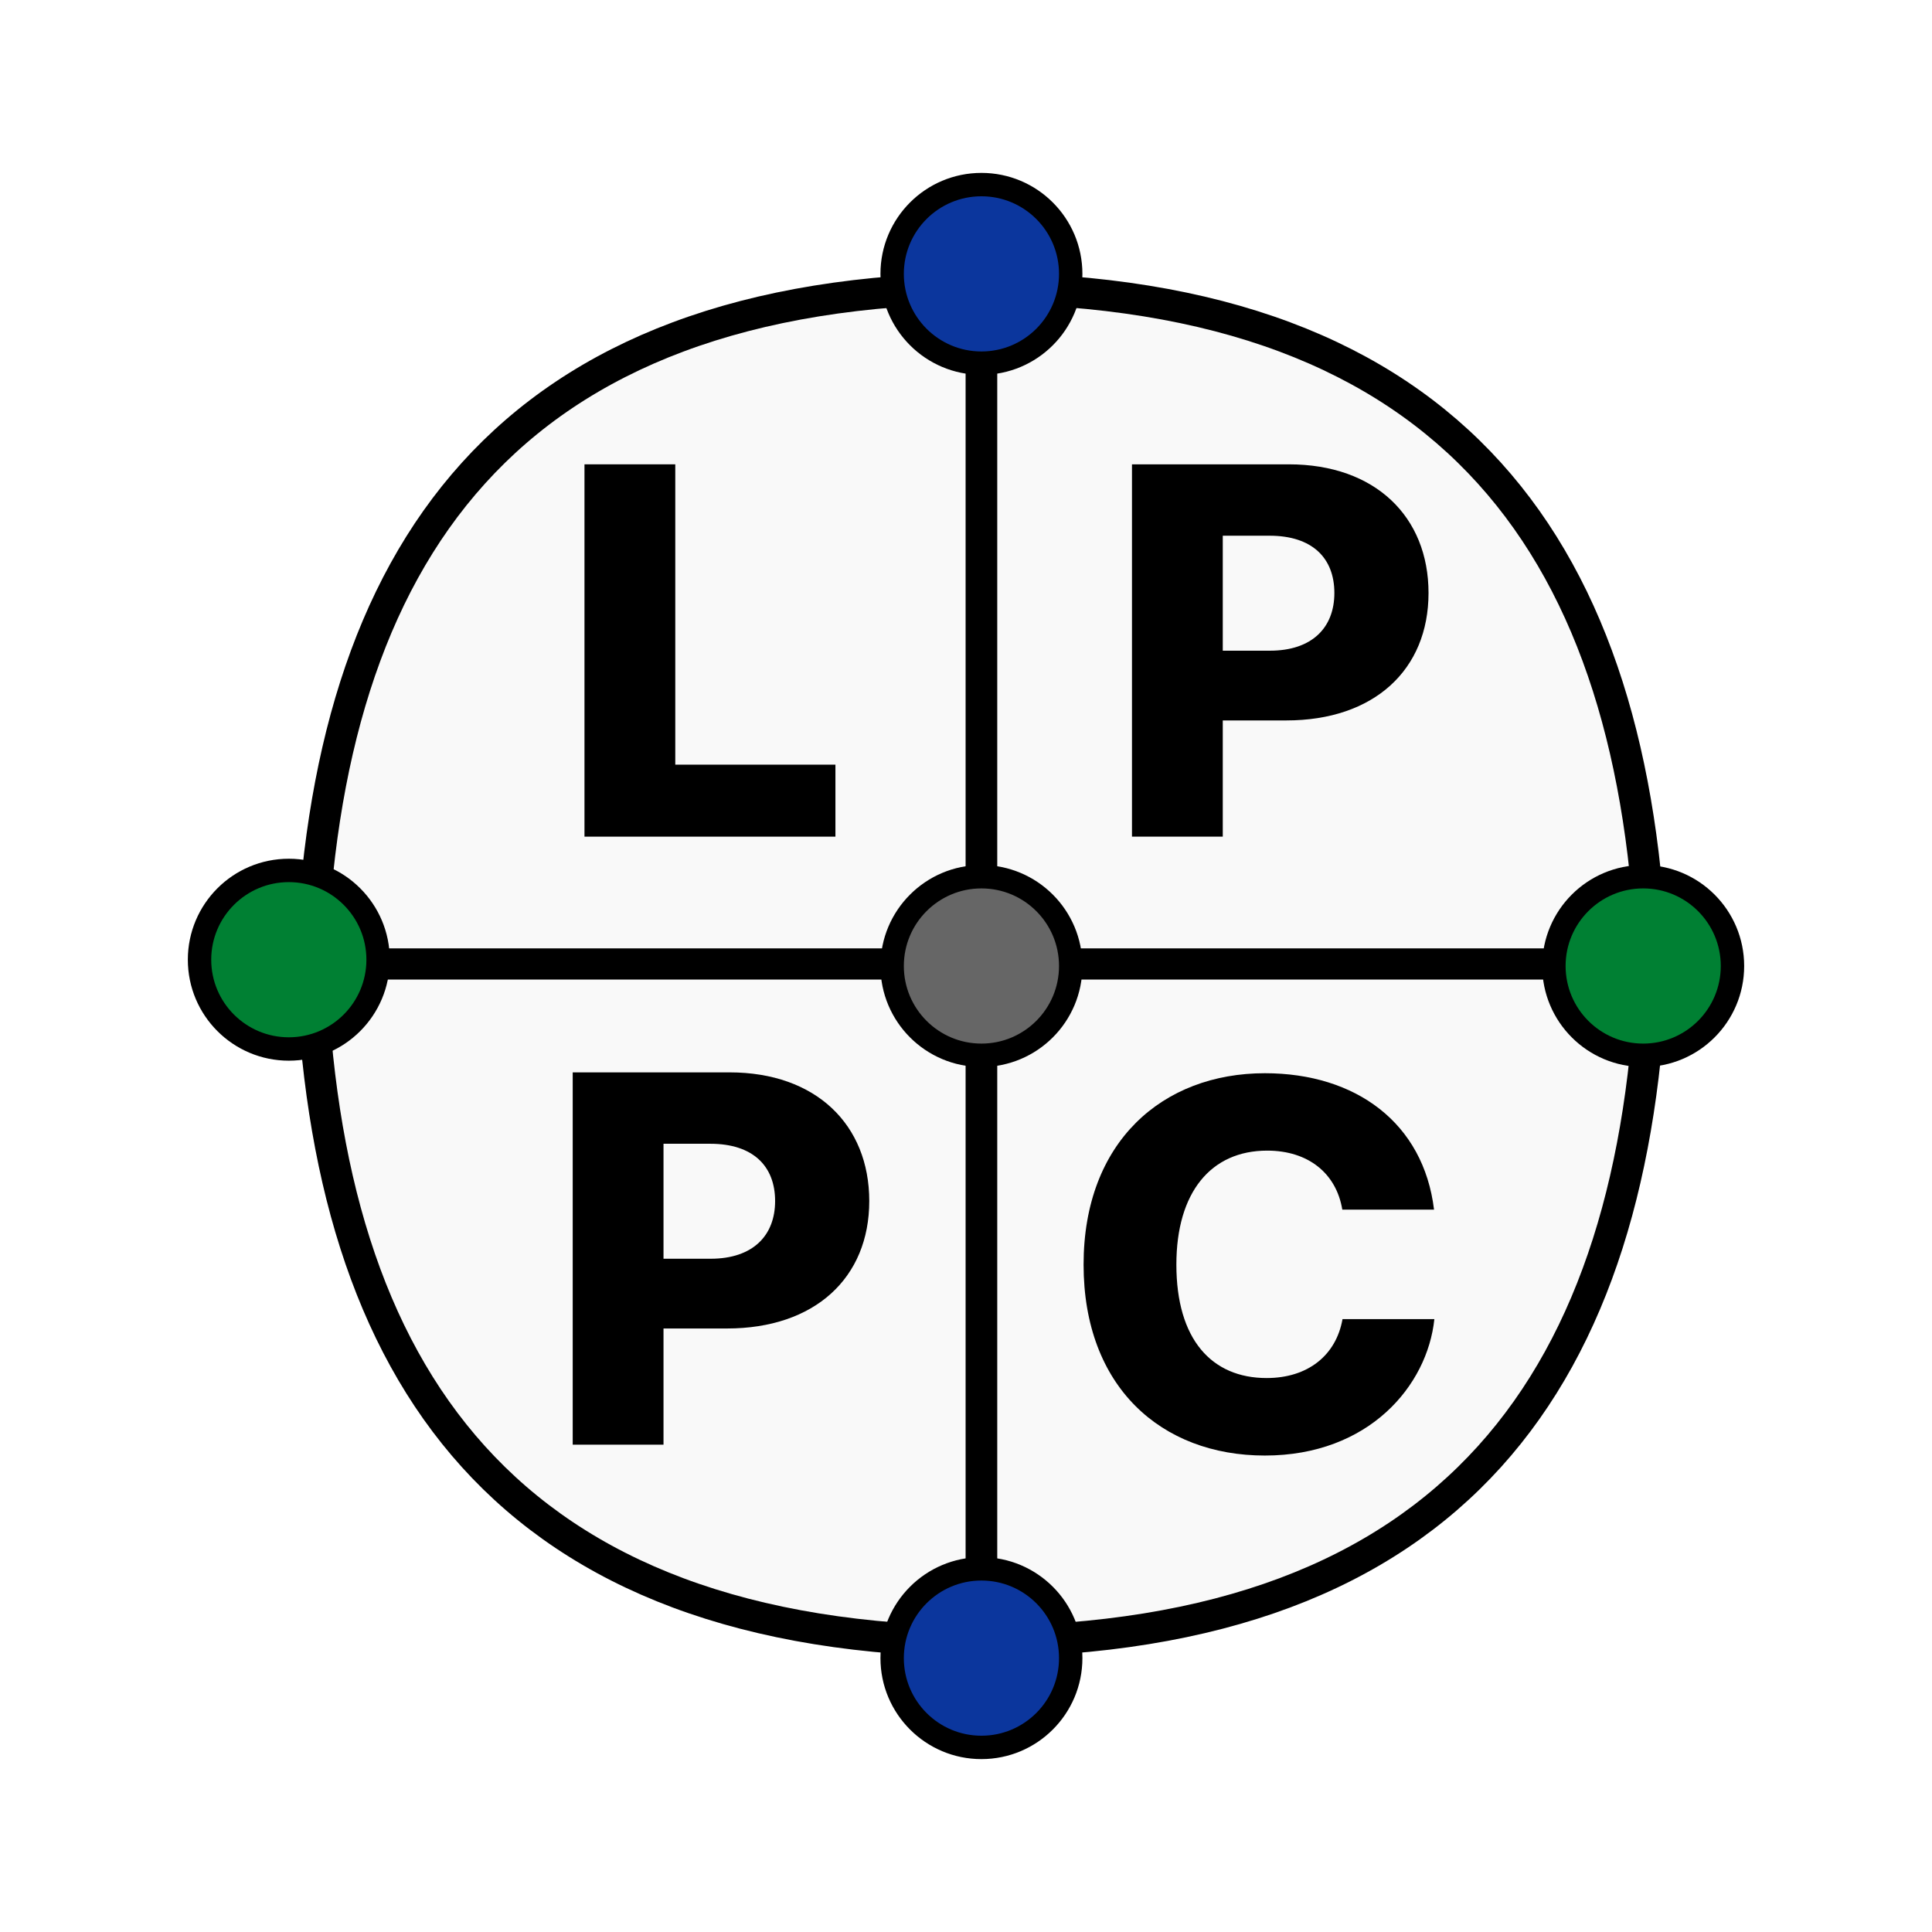
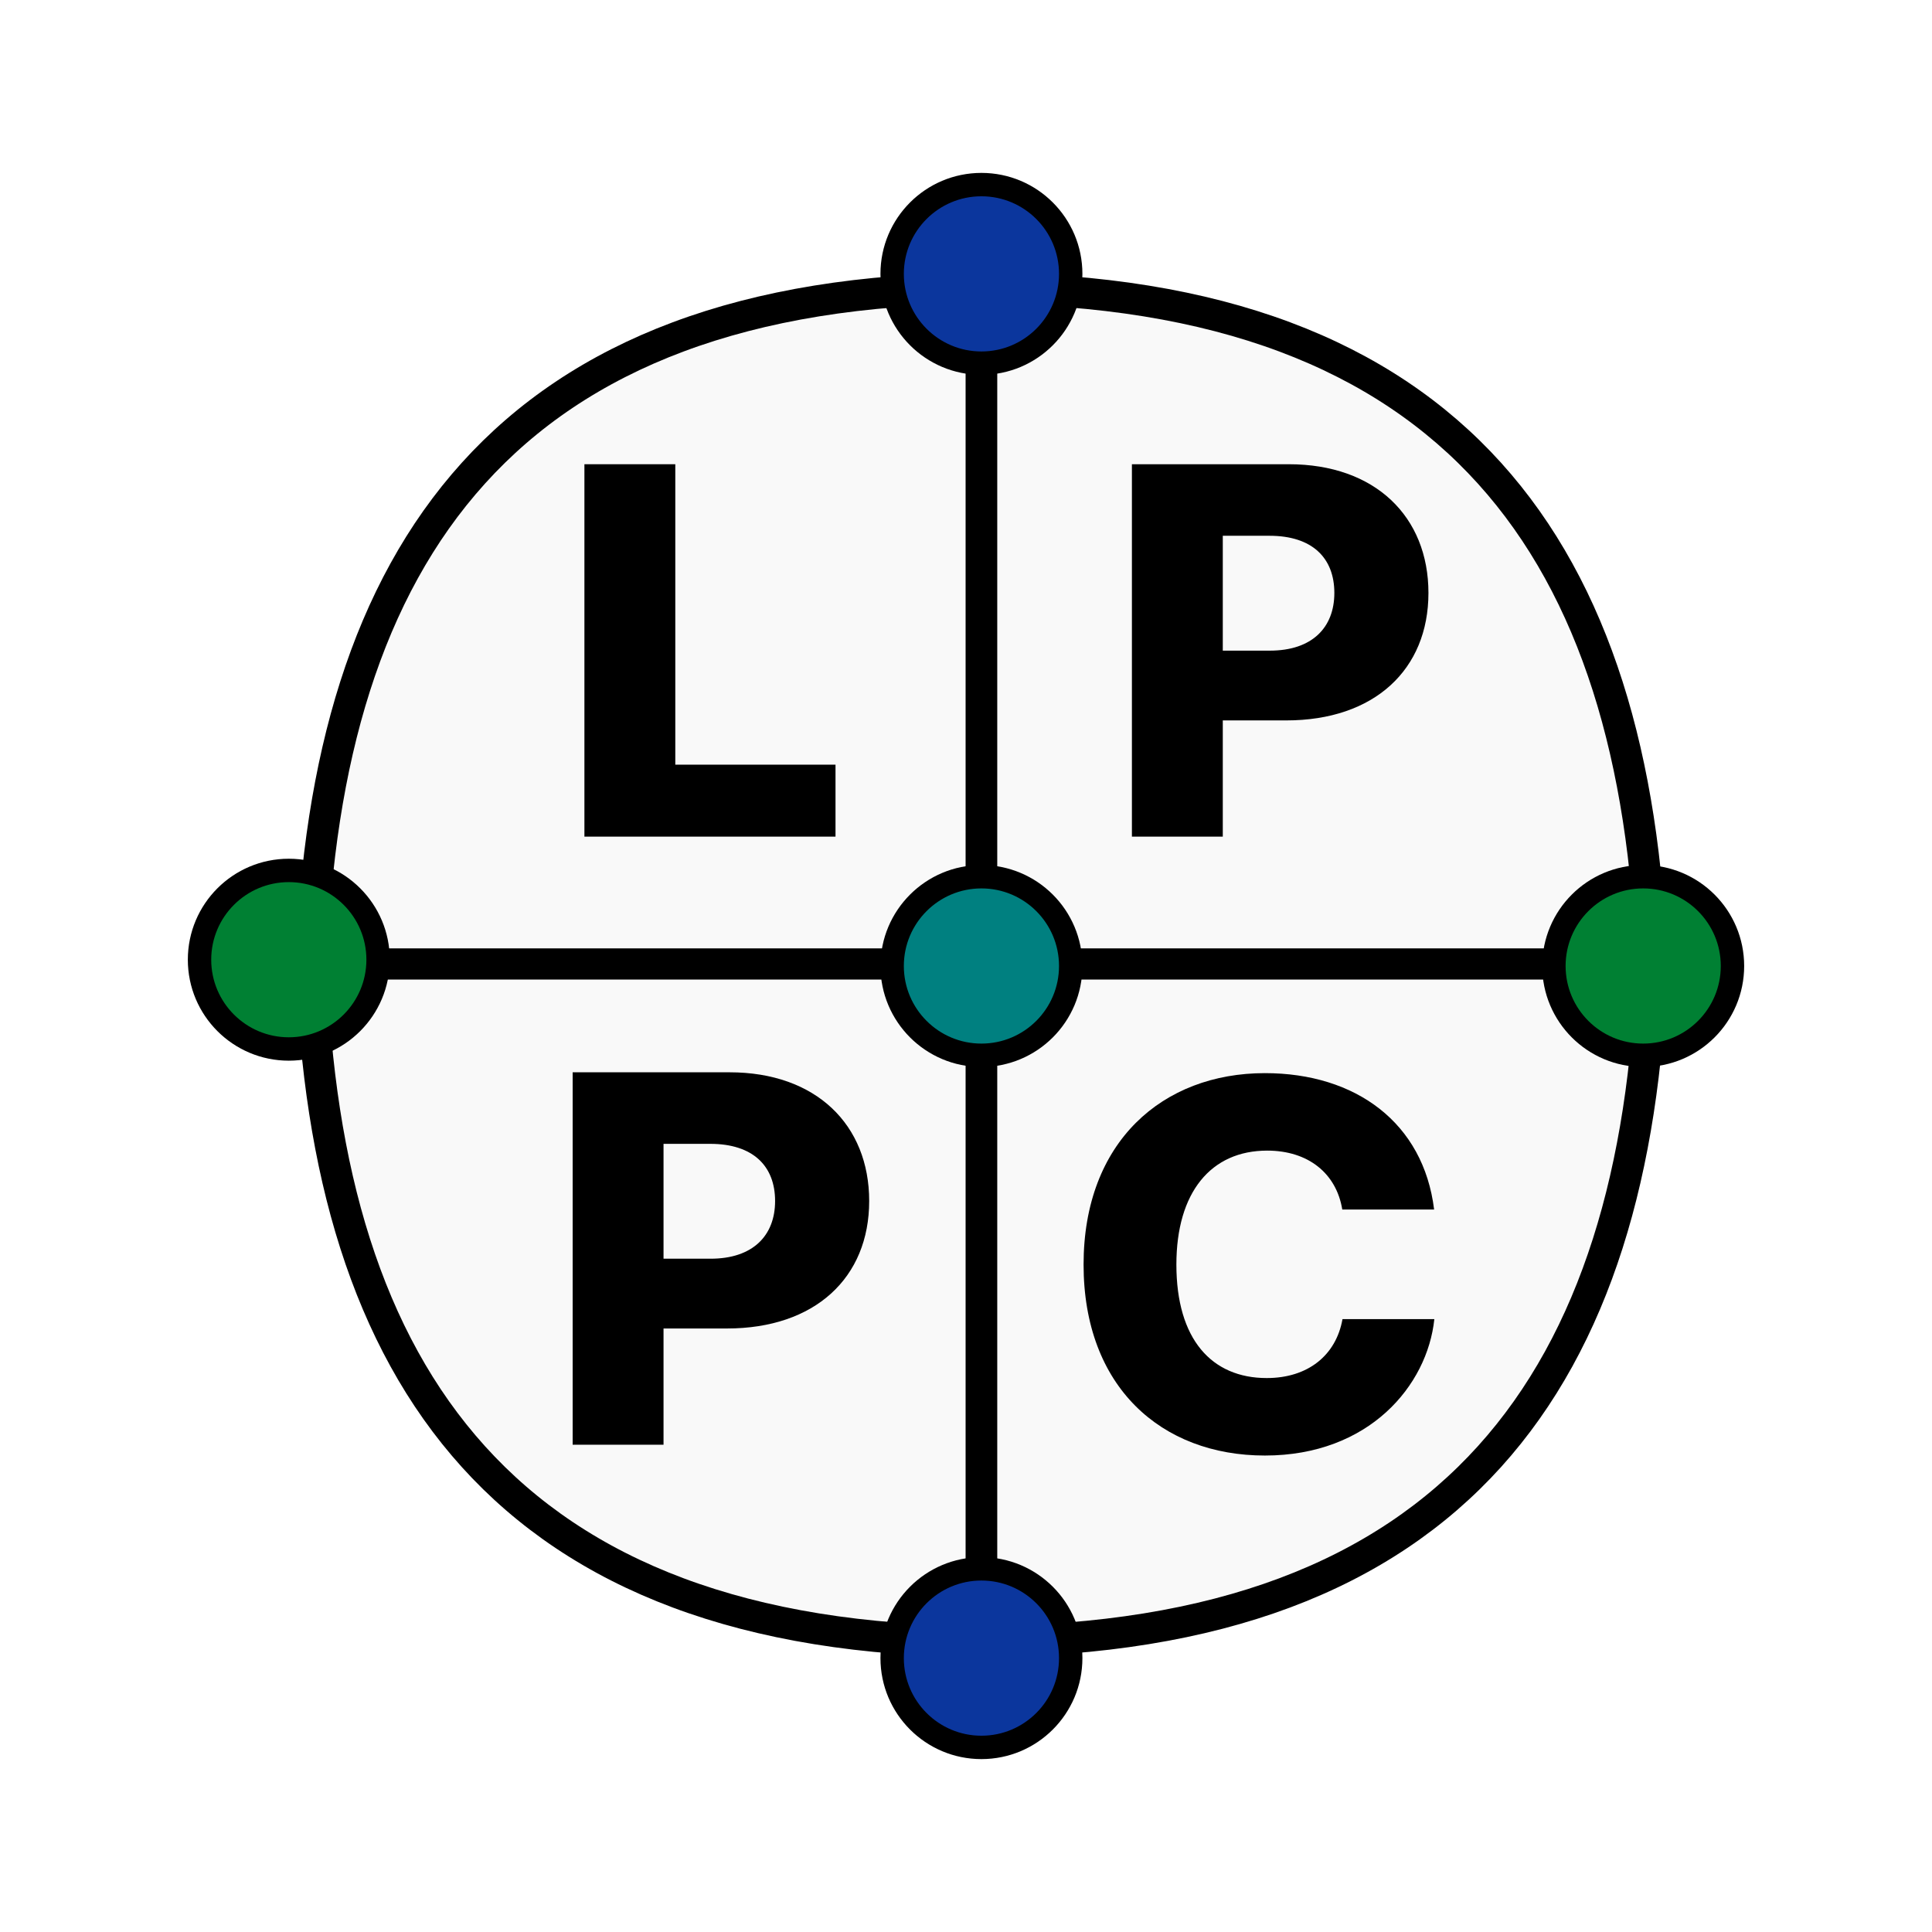
<svg xmlns="http://www.w3.org/2000/svg" width="1080" height="1080" viewBox="0 0 285.75 285.75" version="1.1" id="svg1">
  <defs id="defs1" />
  <g id="layer1">
    <rect style="fill:#ffffff;fill-opacity:1;stroke-width:5.282;stroke-linecap:round;stroke-linejoin:round" id="rect1" width="285.75" height="285.75" x="2.4999999e-06" y="2.4999999e-06" />
    <text xml:space="preserve" style="font-style:normal;font-variant:normal;font-weight:bold;font-stretch:normal;font-size:31.969px;font-family:'Liberation Mono';-inkscape-font-specification:'Liberation Mono Bold';text-align:start;writing-mode:lr-tb;direction:ltr;text-anchor:start;fill:#0b369d;fill-opacity:1;stroke:#000000;stroke-width:4.839;stroke-linecap:round;stroke-linejoin:round;stroke-dasharray:none;stroke-opacity:1" x="162.202" y="109.929" id="text3">
      <tspan id="tspan3" style="stroke-width:4.839" x="162.202" y="109.929" />
    </text>
    <text xml:space="preserve" style="font-style:normal;font-variant:normal;font-weight:normal;font-stretch:normal;font-size:74.05px;font-family:Gadugi;-inkscape-font-specification:Gadugi;text-align:start;writing-mode:lr-tb;direction:ltr;text-anchor:start;fill:#000000;fill-opacity:1;stroke:none;stroke-width:2.02;stroke-linecap:round;stroke-linejoin:round;stroke-dasharray:none;stroke-opacity:1" x="117.954" y="176.7" id="text4-7-3-4-4" transform="scale(1.014436,0.9857697)">
      <tspan style="font-style:normal;font-variant:normal;font-weight:bold;font-stretch:normal;font-family:Helvetica;-inkscape-font-specification:'Helvetica Bold';fill:#000000;stroke:none;stroke-width:2.02;stroke-dasharray:none;stroke-opacity:1" x="117.954" y="176.7" id="tspan5-5-9" />
    </text>
-     <text xml:space="preserve" style="font-style:normal;font-variant:normal;font-weight:bold;font-stretch:normal;font-size:78.317px;font-family:Inter;-inkscape-font-specification:'Inter Bold';text-align:start;writing-mode:lr-tb;direction:ltr;text-anchor:start;white-space:pre;inline-size:163.892;fill:#ffcc00;stroke-width:1.455;stroke-linecap:round;stroke-linejoin:round" x="2.202" y="73.774" id="text1" transform="translate(-45.69583,134.3347)" />
-     <g id="g1" transform="matrix(0.9805645,0,0,0.9805645,5.058809,2.776847)">
-       <g id="g3-0" style="stroke-width:4.704;stroke-dasharray:none">
-         <g id="g4-9" style="stroke-width:4.704;stroke-dasharray:none">
-           <g id="g2-3" transform="translate(-0.3953215)" style="stroke-width:4.704;stroke-dasharray:none">
-             <path style="fill:#f9f9f9;fill-opacity:1;stroke:#000000;stroke-width:4.704;stroke-linecap:round;stroke-linejoin:round;stroke-dasharray:none;stroke-opacity:1" d="M 143.235,40.655 V 142.848 H 42.175 C 44.329,80.691 71.588,40.9 143.235,40.655 Z" id="path2-60" />
-             <path style="fill:#f9f9f9;fill-opacity:1;stroke:#000000;stroke-width:4.704;stroke-linecap:round;stroke-linejoin:round;stroke-dasharray:none;stroke-opacity:1" d="M 143.305,40.655 V 142.848 H 244.366 C 242.212,80.691 214.953,40.9 143.305,40.655 Z" id="path2-6-6" />
-           </g>
-           <g id="g2-2-2" transform="matrix(1,0,0,-1,-0.3953215,285.4162)" style="stroke-width:4.704;stroke-dasharray:none">
-             <path style="fill:#f9f9f9;fill-opacity:1;stroke:#000000;stroke-width:4.704;stroke-linecap:round;stroke-linejoin:round;stroke-dasharray:none;stroke-opacity:1" d="M 143.235,40.655 V 142.848 H 42.175 C 44.329,80.691 71.588,40.9 143.235,40.655 Z" id="path2-0-6" />
-             <path style="fill:#f9f9f9;fill-opacity:1;stroke:#000000;stroke-width:4.704;stroke-linecap:round;stroke-linejoin:round;stroke-dasharray:none;stroke-opacity:1" d="M 143.305,40.655 V 142.848 H 244.366 C 242.212,80.691 214.953,40.9 143.305,40.655 Z" id="path2-6-2-1" />
-           </g>
+     <text xml:space="preserve" style="font-style:normal;font-variant:normal;font-weight:bold;font-stretch:normal;font-size:78.317px;font-family:Inter;-inkscape-font-specification:'Inter Bold';text-align:start;writing-mode:lr-tb;direction:ltr;text-anchor:start;white-space:pre;inline-size:163.892;display:inline;fill:#ffcc00;stroke-width:1.455;stroke-linecap:round;stroke-linejoin:round" x="2.202" y="73.774" id="text1" transform="translate(-45.69583,134.3347)" />
+     <g id="g3-0" style="stroke-width:4.704;stroke-dasharray:none" transform="matrix(0.9805645,0,0,0.9805645,5.058809,2.776847)">
+       <g id="g4-9" style="stroke-width:4.704;stroke-dasharray:none">
+         <g id="g2-3" transform="translate(-0.3953215)" style="stroke-width:4.704;stroke-dasharray:none">
+           <path style="fill:#f9f9f9;fill-opacity:1;stroke:#000000;stroke-width:4.704;stroke-linecap:round;stroke-linejoin:round;stroke-dasharray:none;stroke-opacity:1" d="M 143.235,40.655 V 142.848 H 42.175 C 44.329,80.691 71.588,40.9 143.235,40.655 Z" id="path2-60" />
+           <path style="fill:#f9f9f9;fill-opacity:1;stroke:#000000;stroke-width:4.704;stroke-linecap:round;stroke-linejoin:round;stroke-dasharray:none;stroke-opacity:1" d="M 143.305,40.655 V 142.848 H 244.366 C 242.212,80.691 214.953,40.9 143.305,40.655 Z" id="path2-6-6" />
+         </g>
+         <g id="g2-2-2" transform="matrix(1,0,0,-1,-0.3953215,285.4162)" style="stroke-width:4.704;stroke-dasharray:none">
+           <path style="fill:#f9f9f9;fill-opacity:1;stroke:#000000;stroke-width:4.704;stroke-linecap:round;stroke-linejoin:round;stroke-dasharray:none;stroke-opacity:1" d="M 143.235,40.655 V 142.848 H 42.175 C 44.329,80.691 71.588,40.9 143.235,40.655 Z" id="path2-0-6" />
+           <path style="fill:#f9f9f9;fill-opacity:1;stroke:#000000;stroke-width:4.704;stroke-linecap:round;stroke-linejoin:round;stroke-dasharray:none;stroke-opacity:1" d="M 143.305,40.655 V 142.848 H 244.366 C 242.212,80.691 214.953,40.9 143.305,40.655 Z" id="path2-6-2-1" />
        </g>
      </g>
-       <circle style="fill:#008033;fill-opacity:1;stroke:#000000;stroke-width:3.528;stroke-linecap:round;stroke-linejoin:round;stroke-dasharray:none;stroke-opacity:1" id="path3-9-8" cx="-242.692" cy="-142.875" r="13.467" transform="scale(-1)" />
-       <circle style="fill:#666666;fill-opacity:1;stroke:#000000;stroke-width:3.528;stroke-linecap:round;stroke-linejoin:round;stroke-dasharray:none;stroke-opacity:1" id="path3-9-2-7" cx="-142.875" cy="-142.875" r="13.467" transform="scale(-1)" />
-       <circle style="fill:#0b369d;fill-opacity:1;stroke:#000000;stroke-width:3.528;stroke-linecap:round;stroke-linejoin:round;stroke-dasharray:none;stroke-opacity:1" id="path3-0-9" cx="142.875" cy="247.272" r="13.467" />
-       <circle style="fill:#008033;fill-opacity:1;stroke:#000000;stroke-width:3.528;stroke-linecap:round;stroke-linejoin:round;stroke-dasharray:none;stroke-opacity:1" id="path3-6-2" cx="38.404" cy="141.926" r="13.467" />
-       <circle style="fill:#0b369d;fill-opacity:1;stroke:#000000;stroke-width:3.528;stroke-linecap:round;stroke-linejoin:round;stroke-dasharray:none;stroke-opacity:1" id="path3-6-1-0" cx="-142.875" cy="-38.478" r="13.467" transform="scale(-1)" />
-       <text xml:space="preserve" style="font-style:normal;font-variant:normal;font-weight:800;font-stretch:normal;font-size:78.317px;font-family:Inter;-inkscape-font-specification:'Inter Ultra-Bold';text-align:start;writing-mode:lr-tb;direction:ltr;text-anchor:start;fill:#000000;fill-opacity:1;stroke:none;stroke-width:2.02;stroke-linecap:round;stroke-linejoin:round;stroke-dasharray:none;stroke-opacity:1" x="152.891" y="219.077" id="text4-7-3-4-23" transform="scale(1.014436,0.9857697)">
-         <tspan style="font-style:normal;font-variant:normal;font-weight:800;font-stretch:normal;font-size:78.317px;font-family:Inter;-inkscape-font-specification:'Inter Ultra-Bold';fill:#000000;stroke:none;stroke-width:2.02;stroke-dasharray:none;stroke-opacity:1" x="152.891" y="219.077" id="tspan5-5-7">C</tspan>
-       </text>
-       <text xml:space="preserve" style="font-style:normal;font-variant:normal;font-weight:800;font-stretch:normal;font-size:78.317px;font-family:Inter;-inkscape-font-specification:'Inter Ultra-Bold';text-align:start;writing-mode:lr-tb;direction:ltr;text-anchor:start;fill:#000000;fill-opacity:1;stroke:none;stroke-width:2.02;stroke-linecap:round;stroke-linejoin:round;stroke-dasharray:none;stroke-opacity:1" x="75.633" y="218.184" id="text4-7-3-4-3-5" transform="scale(1.014436,0.9857697)">
-         <tspan style="font-style:normal;font-variant:normal;font-weight:800;font-stretch:normal;font-size:78.317px;font-family:Inter;-inkscape-font-specification:'Inter Ultra-Bold';fill:#000000;stroke:none;stroke-width:2.02;stroke-dasharray:none;stroke-opacity:1" x="75.633" y="218.184" id="tspan5-5-5-9">P</tspan>
-       </text>
-       <text xml:space="preserve" style="font-style:normal;font-variant:normal;font-weight:800;font-stretch:normal;font-size:78.317px;font-family:Inter;-inkscape-font-specification:'Inter Ultra-Bold';text-align:start;writing-mode:lr-tb;direction:ltr;text-anchor:start;fill:#000000;fill-opacity:1;stroke:none;stroke-width:2.02;stroke-linecap:round;stroke-linejoin:round;stroke-dasharray:none;stroke-opacity:1" x="77.381" y="125.143" id="text4-7-3-4-2-2" transform="scale(1.014436,0.9857697)">
-         <tspan style="font-style:normal;font-variant:normal;font-weight:800;font-stretch:normal;font-size:78.317px;font-family:Inter;-inkscape-font-specification:'Inter Ultra-Bold';fill:#000000;stroke:none;stroke-width:2.02;stroke-dasharray:none;stroke-opacity:1" x="77.381" y="125.143" id="tspan2-2">L</tspan>
-       </text>
-       <text xml:space="preserve" style="font-style:normal;font-variant:normal;font-weight:800;font-stretch:normal;font-size:78.317px;font-family:Inter;-inkscape-font-specification:'Inter Ultra-Bold';text-align:start;writing-mode:lr-tb;direction:ltr;text-anchor:start;fill:#000000;fill-opacity:1;stroke:none;stroke-width:2.02;stroke-linecap:round;stroke-linejoin:round;stroke-dasharray:none;stroke-opacity:1" x="158.788" y="125.143" id="text4-7-3-4-0-8" transform="scale(1.014436,0.9857697)">
-         <tspan style="font-style:normal;font-variant:normal;font-weight:800;font-stretch:normal;font-size:78.317px;font-family:Inter;-inkscape-font-specification:'Inter Ultra-Bold';fill:#000000;stroke:none;stroke-width:2.02;stroke-dasharray:none;stroke-opacity:1" x="158.788" y="125.143" id="tspan5-5-6-9">P</tspan>
-       </text>
    </g>
+     <circle style="fill:#008033;fill-opacity:1;stroke:#000000;stroke-width:3.459;stroke-linecap:round;stroke-linejoin:round;stroke-dasharray:none;stroke-opacity:1" id="path3-9-8" cx="-243.034" cy="-142.875" r="13.205" transform="scale(-1)" />
+     <circle style="fill:#008080;fill-opacity:1;stroke:#000000;stroke-width:3.459;stroke-linecap:round;stroke-linejoin:round;stroke-dasharray:none;stroke-opacity:1" id="path3-9-2-7" cx="-145.157" cy="-142.875" r="13.205" transform="scale(-1)" />
+     <circle style="fill:#0b369d;fill-opacity:1;stroke:#000000;stroke-width:3.459;stroke-linecap:round;stroke-linejoin:round;stroke-dasharray:none;stroke-opacity:1" id="path3-0-9" cx="145.157" cy="245.243" r="13.205" />
+     <circle style="fill:#008033;fill-opacity:1;stroke:#000000;stroke-width:3.459;stroke-linecap:round;stroke-linejoin:round;stroke-dasharray:none;stroke-opacity:1" id="path3-6-2" cx="42.716" cy="141.944" r="13.205" />
+     <circle style="fill:#0b369d;fill-opacity:1;stroke:#000000;stroke-width:3.459;stroke-linecap:round;stroke-linejoin:round;stroke-dasharray:none;stroke-opacity:1" id="path3-6-1-0" cx="-145.157" cy="-40.507" r="13.205" transform="scale(-1)" />
+     <text xml:space="preserve" style="font-style:normal;font-variant:normal;font-weight:800;font-stretch:normal;font-size:76.795px;font-family:Inter;-inkscape-font-specification:'Inter Ultra-Bold';text-align:start;writing-mode:lr-tb;direction:ltr;text-anchor:start;fill:#000000;fill-opacity:1;stroke:none;stroke-width:1.98;stroke-linecap:round;stroke-linejoin:round;stroke-dasharray:none;stroke-opacity:1" x="154.906" y="217.636" id="text4-7-3-4-23" transform="scale(1.014436,0.9857697)">
+       <tspan style="font-style:normal;font-variant:normal;font-weight:800;font-stretch:normal;font-size:76.795px;font-family:Inter;-inkscape-font-specification:'Inter Ultra-Bold';fill:#000000;stroke:none;stroke-width:1.98;stroke-dasharray:none;stroke-opacity:1" x="154.906" y="217.636" id="tspan5-5-7">C</tspan>
+     </text>
+     <text xml:space="preserve" style="font-style:normal;font-variant:normal;font-weight:800;font-stretch:normal;font-size:76.795px;font-family:Inter;-inkscape-font-specification:'Inter Ultra-Bold';text-align:start;writing-mode:lr-tb;direction:ltr;text-anchor:start;fill:#000000;fill-opacity:1;stroke:none;stroke-width:1.98;stroke-linecap:round;stroke-linejoin:round;stroke-dasharray:none;stroke-opacity:1" x="79.15" y="216.761" id="text4-7-3-4-3-5" transform="scale(1.014436,0.9857697)">
+       <tspan style="font-style:normal;font-variant:normal;font-weight:800;font-stretch:normal;font-size:76.795px;font-family:Inter;-inkscape-font-specification:'Inter Ultra-Bold';fill:#000000;stroke:none;stroke-width:1.98;stroke-dasharray:none;stroke-opacity:1" x="79.15" y="216.761" id="tspan5-5-5-9">P</tspan>
+     </text>
+     <text xml:space="preserve" style="font-style:normal;font-variant:normal;font-weight:800;font-stretch:normal;font-size:76.795px;font-family:Inter;-inkscape-font-specification:'Inter Ultra-Bold';text-align:start;writing-mode:lr-tb;direction:ltr;text-anchor:start;fill:#000000;fill-opacity:1;stroke:none;stroke-width:1.98;stroke-linecap:round;stroke-linejoin:round;stroke-dasharray:none;stroke-opacity:1" x="80.864" y="125.528" id="text4-7-3-4-2-2" transform="scale(1.014436,0.9857697)">
+       <tspan style="font-style:normal;font-variant:normal;font-weight:800;font-stretch:normal;font-size:76.795px;font-family:Inter;-inkscape-font-specification:'Inter Ultra-Bold';fill:#000000;stroke:none;stroke-width:1.98;stroke-dasharray:none;stroke-opacity:1" x="80.864" y="125.528" id="tspan2-2">L</tspan>
+     </text>
+     <text xml:space="preserve" style="font-style:normal;font-variant:normal;font-weight:800;font-stretch:normal;font-size:76.795px;font-family:Inter;-inkscape-font-specification:'Inter Ultra-Bold';text-align:start;writing-mode:lr-tb;direction:ltr;text-anchor:start;fill:#000000;fill-opacity:1;stroke:none;stroke-width:1.98;stroke-linecap:round;stroke-linejoin:round;stroke-dasharray:none;stroke-opacity:1" x="160.689" y="125.528" id="text4-7-3-4-0-8" transform="scale(1.014436,0.9857697)">
+       <tspan style="font-style:normal;font-variant:normal;font-weight:800;font-stretch:normal;font-size:76.795px;font-family:Inter;-inkscape-font-specification:'Inter Ultra-Bold';fill:#000000;stroke:none;stroke-width:1.98;stroke-dasharray:none;stroke-opacity:1" x="160.689" y="125.528" id="tspan5-5-6-9">P</tspan>
+     </text>
  </g>
</svg>
